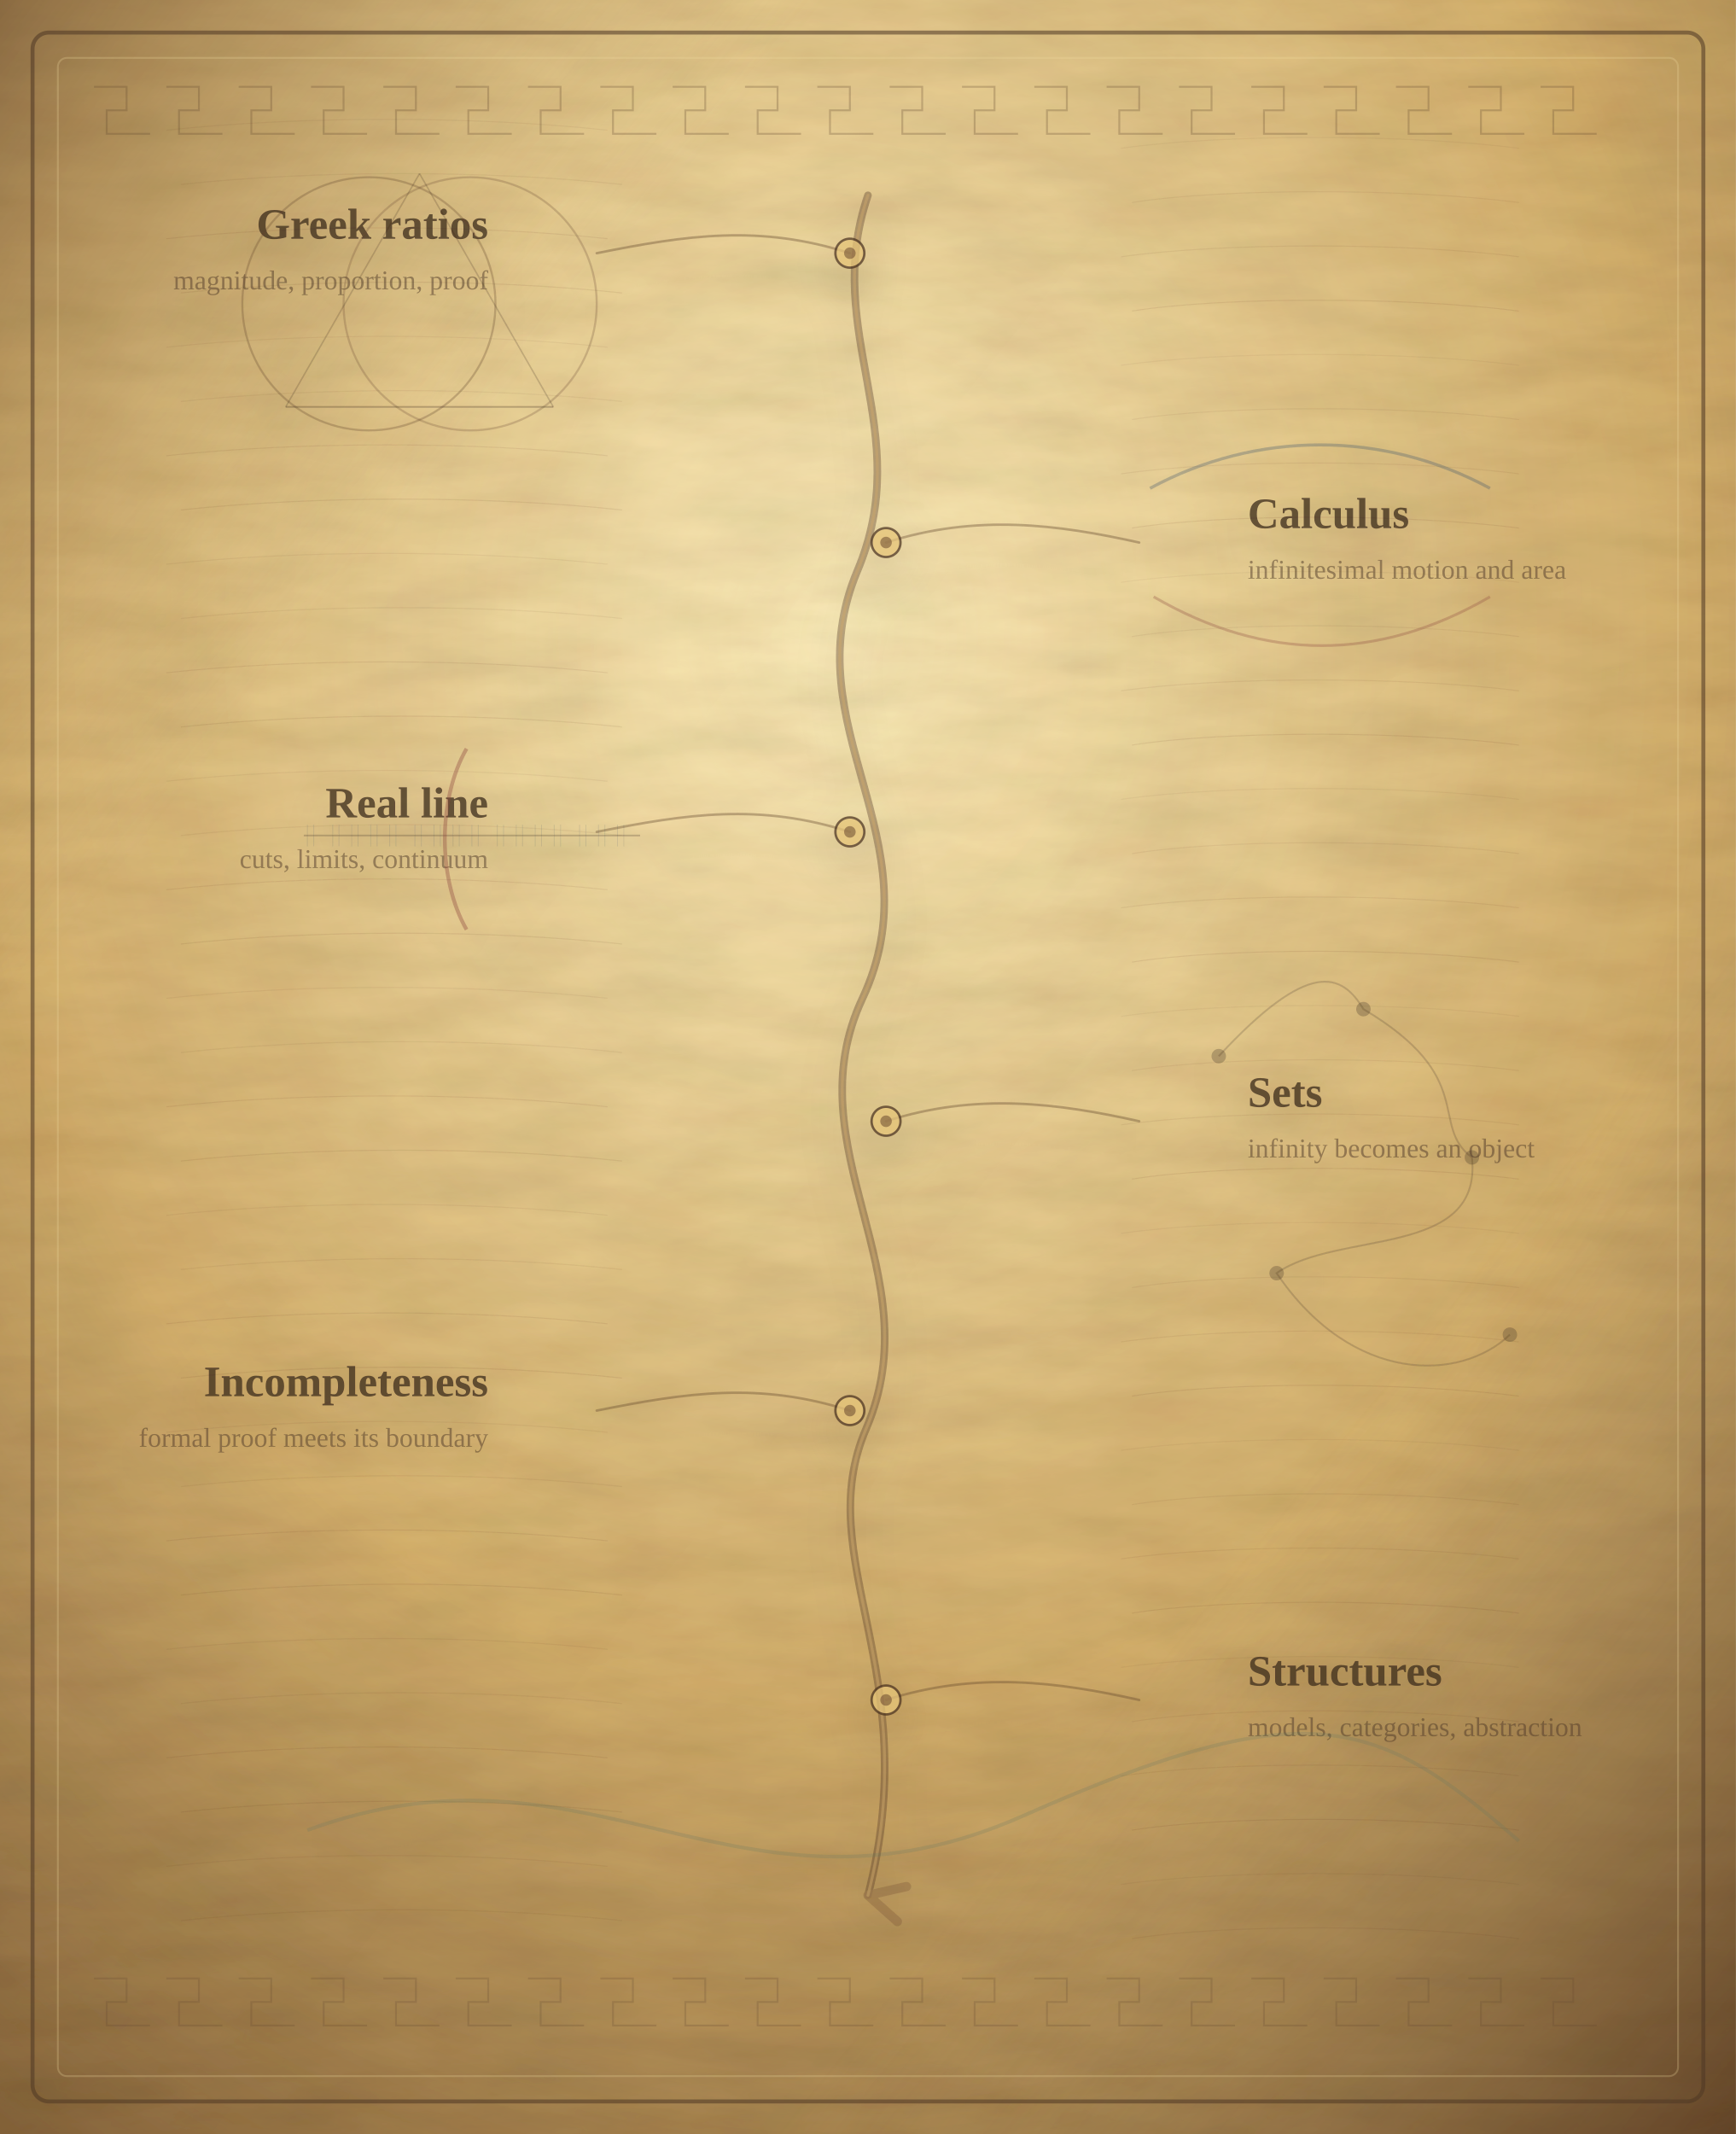
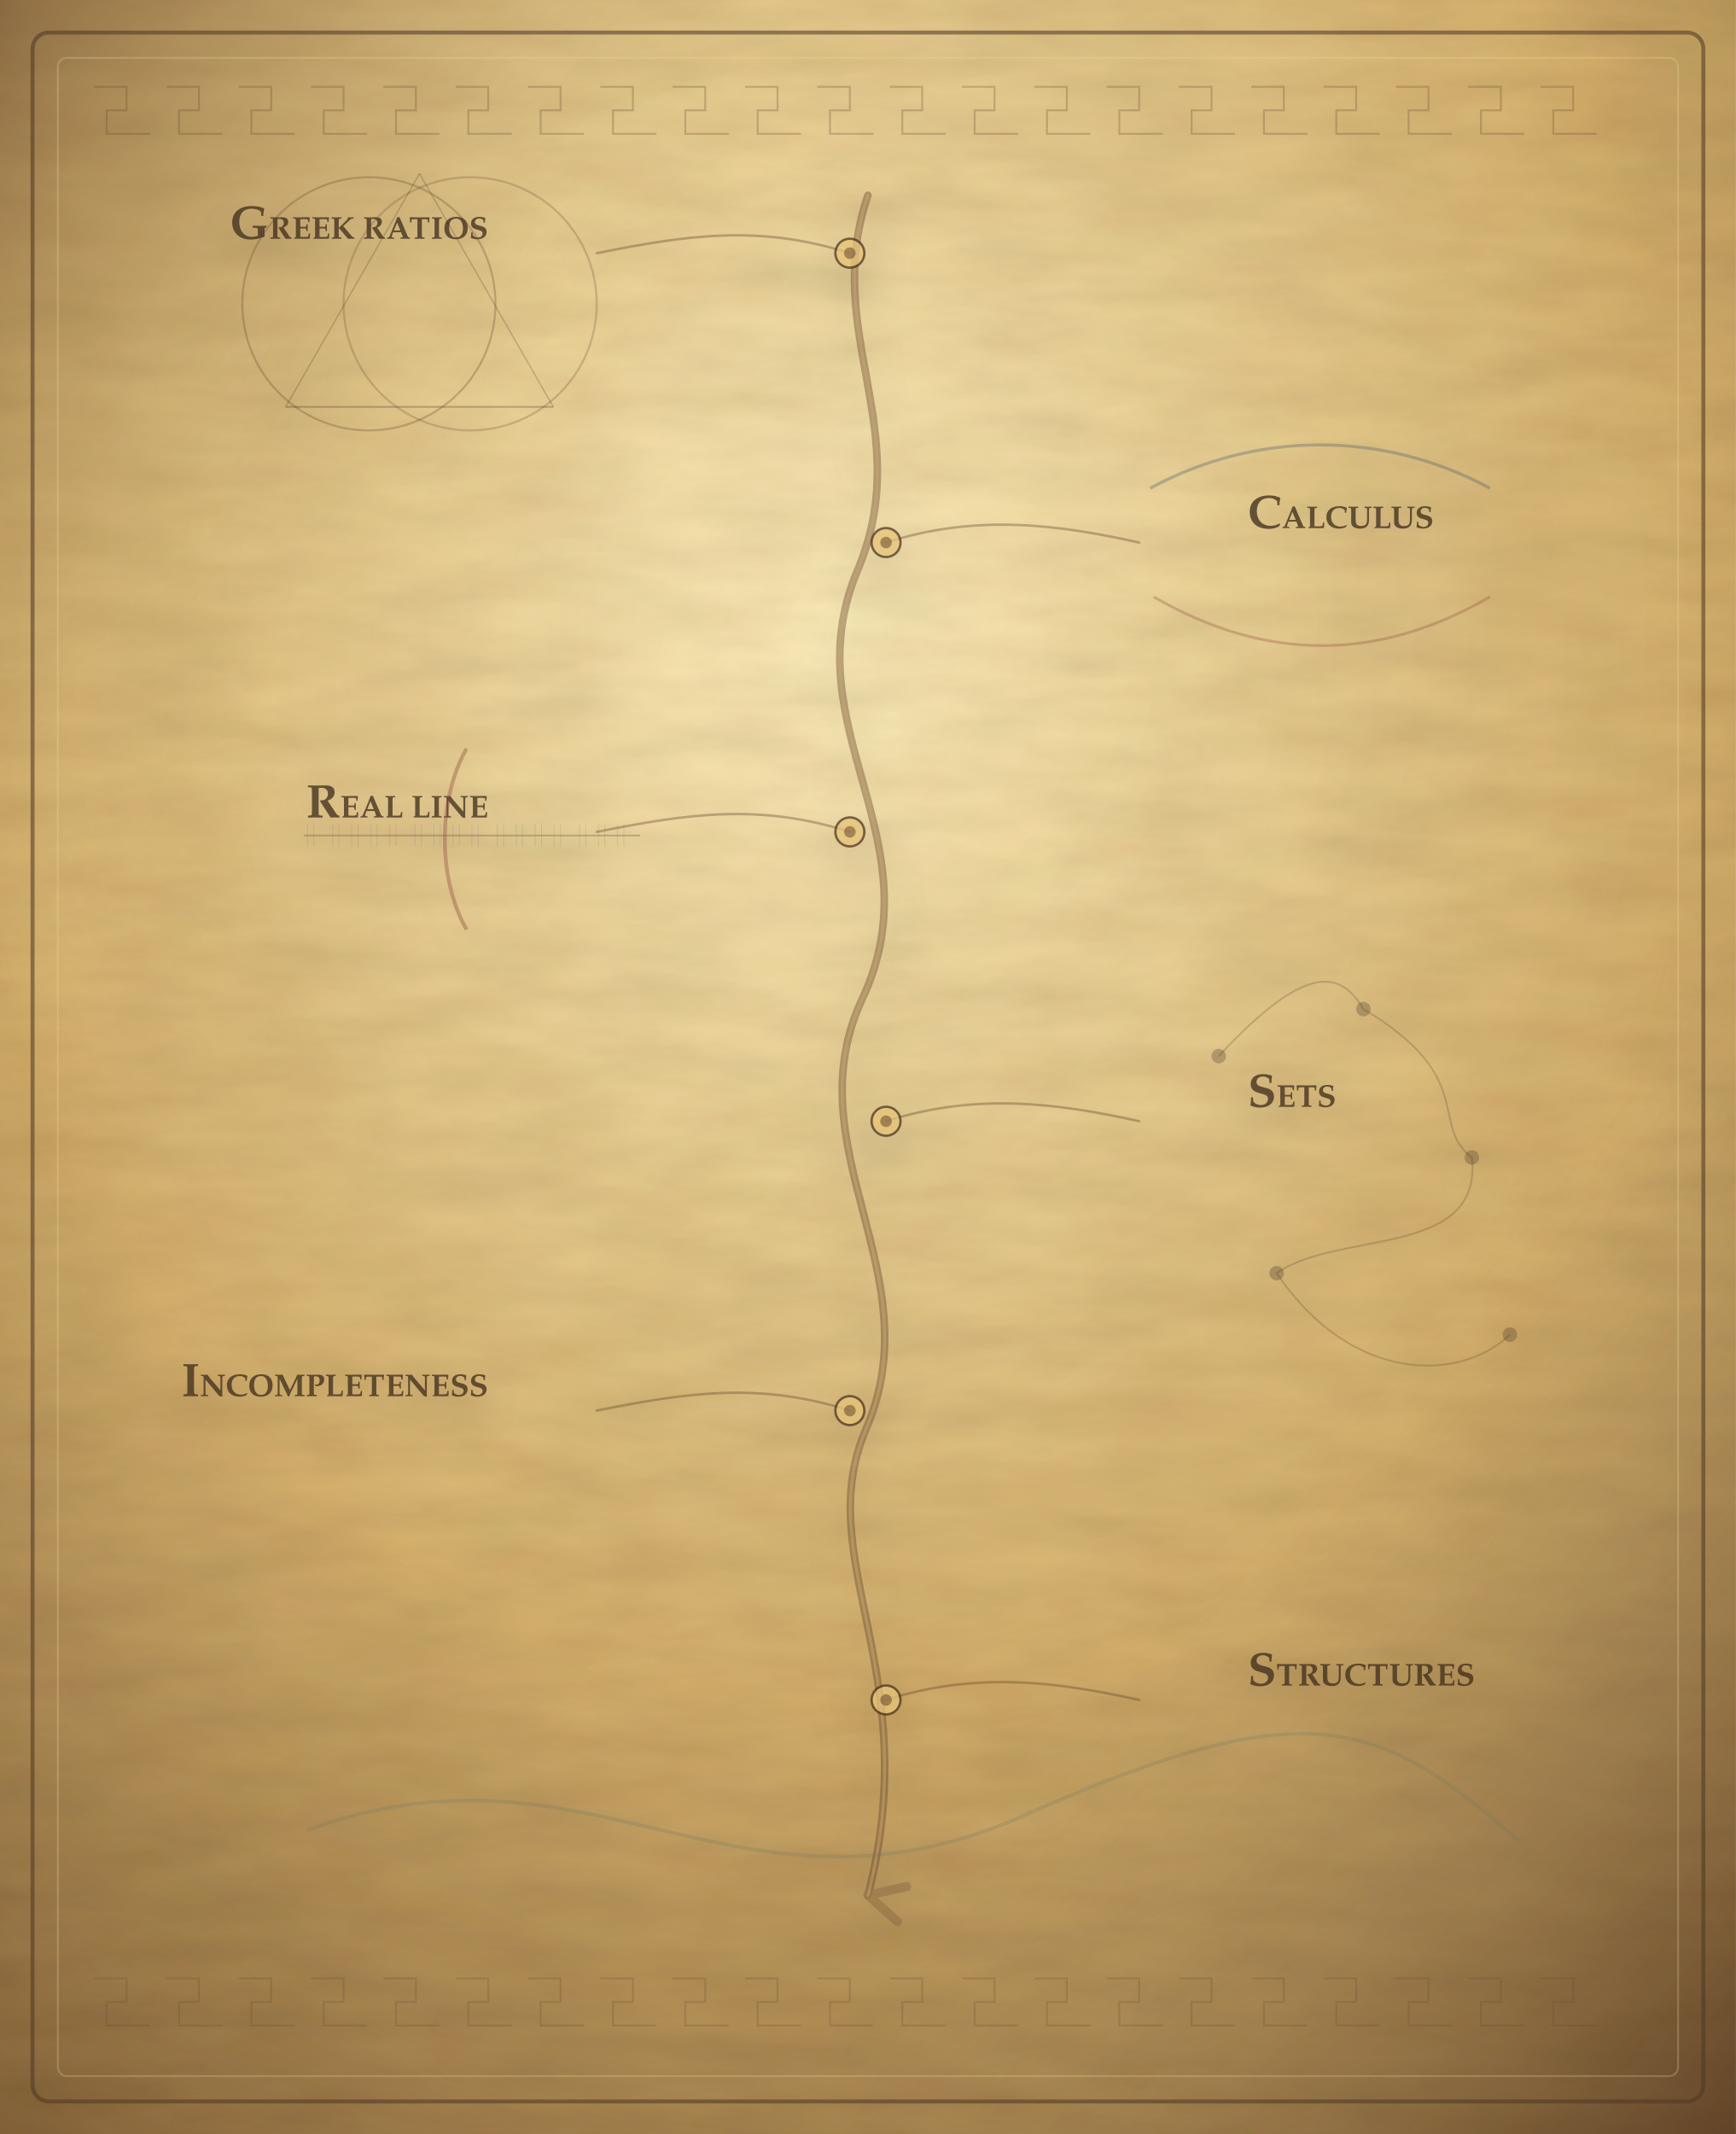
<svg xmlns="http://www.w3.org/2000/svg" width="960" height="1180" viewBox="0 0 960 1180" role="img" aria-label="Vertical history from ancient Greek ratios to modern structures.">
  <defs>
    <radialGradient id="paper" cx="48%" cy="30%" r="88%">
      <stop offset="0" stop-color="#fff0bd" />
      <stop offset="0.56" stop-color="#d5b16d" />
      <stop offset="1" stop-color="#7c5a35" />
    </radialGradient>
    <linearGradient id="edge" x1="0" y1="0" x2="1" y2="1">
      <stop offset="0" stop-color="#4e3220" stop-opacity="0.48" />
      <stop offset="0.24" stop-color="#d8bd80" stop-opacity="0.04" />
      <stop offset="0.72" stop-color="#d8bd80" stop-opacity="0.03" />
      <stop offset="1" stop-color="#432917" stop-opacity="0.46" />
    </linearGradient>
    <filter id="paperNoise" x="-5%" y="-5%" width="110%" height="110%">
      <feTurbulence type="fractalNoise" baseFrequency="0.015 0.048" numOctaves="5" seed="89" result="noise" />
      <feColorMatrix in="noise" type="matrix" values="0.34 0 0 0 0.19 0 0.26 0 0 0.13 0 0 0.15 0 0.05 0 0 0 0.31 0" result="tone" />
      <feBlend in="SourceGraphic" in2="tone" mode="multiply" />
    </filter>
    <filter id="shadow" x="-20%" y="-20%" width="140%" height="140%">
      <feDropShadow dx="0" dy="10" stdDeviation="12" flood-color="#2b1b0f" flood-opacity="0.24" />
    </filter>
    <filter id="ink">
      <feGaussianBlur stdDeviation="0.16" />
    </filter>
    <marker id="downArrow" viewBox="0 0 10 10" refX="5" refY="8.2" markerWidth="7" markerHeight="7" orient="auto">
      <path d="M 1.6 1.6 L 5 8.2 L 8.4 1.6" fill="none" stroke="#6e4e2f" stroke-width="1.75" stroke-linecap="round" stroke-linejoin="round" opacity="0.76" />
    </marker>
  </defs>
  <rect width="960" height="1180" fill="url(#paper)" filter="url(#paperNoise)" />
  <rect width="960" height="1180" fill="url(#edge)" />
  <rect x="18" y="18" width="924" height="1144" rx="9" fill="none" stroke="#4e3824" stroke-width="2.2" opacity="0.56" />
  <rect x="32" y="32" width="896" height="1116" rx="5" fill="none" stroke="#f1dca1" stroke-width="1.0" opacity="0.25" />
  <path d="M 52 48 L 70 48 L 70 61 L 59 61 L 59 74 L 83 74" fill="none" stroke="#5f452d" stroke-width="1.05" opacity="0.27" />
  <path d="M 92 48 L 110 48 L 110 61 L 99 61 L 99 74 L 123 74" fill="none" stroke="#5f452d" stroke-width="1.05" opacity="0.27" />
  <path d="M 132 48 L 150 48 L 150 61 L 139 61 L 139 74 L 163 74" fill="none" stroke="#5f452d" stroke-width="1.05" opacity="0.27" />
  <path d="M 172 48 L 190 48 L 190 61 L 179 61 L 179 74 L 203 74" fill="none" stroke="#5f452d" stroke-width="1.05" opacity="0.27" />
  <path d="M 212 48 L 230 48 L 230 61 L 219 61 L 219 74 L 243 74" fill="none" stroke="#5f452d" stroke-width="1.05" opacity="0.27" />
  <path d="M 252 48 L 270 48 L 270 61 L 259 61 L 259 74 L 283 74" fill="none" stroke="#5f452d" stroke-width="1.05" opacity="0.27" />
  <path d="M 292 48 L 310 48 L 310 61 L 299 61 L 299 74 L 323 74" fill="none" stroke="#5f452d" stroke-width="1.05" opacity="0.27" />
  <path d="M 332 48 L 350 48 L 350 61 L 339 61 L 339 74 L 363 74" fill="none" stroke="#5f452d" stroke-width="1.05" opacity="0.27" />
  <path d="M 372 48 L 390 48 L 390 61 L 379 61 L 379 74 L 403 74" fill="none" stroke="#5f452d" stroke-width="1.05" opacity="0.27" />
  <path d="M 412 48 L 430 48 L 430 61 L 419 61 L 419 74 L 443 74" fill="none" stroke="#5f452d" stroke-width="1.05" opacity="0.27" />
  <path d="M 452 48 L 470 48 L 470 61 L 459 61 L 459 74 L 483 74" fill="none" stroke="#5f452d" stroke-width="1.05" opacity="0.27" />
  <path d="M 492 48 L 510 48 L 510 61 L 499 61 L 499 74 L 523 74" fill="none" stroke="#5f452d" stroke-width="1.05" opacity="0.27" />
  <path d="M 532 48 L 550 48 L 550 61 L 539 61 L 539 74 L 563 74" fill="none" stroke="#5f452d" stroke-width="1.05" opacity="0.27" />
  <path d="M 572 48 L 590 48 L 590 61 L 579 61 L 579 74 L 603 74" fill="none" stroke="#5f452d" stroke-width="1.05" opacity="0.27" />
  <path d="M 612 48 L 630 48 L 630 61 L 619 61 L 619 74 L 643 74" fill="none" stroke="#5f452d" stroke-width="1.05" opacity="0.27" />
  <path d="M 652 48 L 670 48 L 670 61 L 659 61 L 659 74 L 683 74" fill="none" stroke="#5f452d" stroke-width="1.05" opacity="0.27" />
  <path d="M 692 48 L 710 48 L 710 61 L 699 61 L 699 74 L 723 74" fill="none" stroke="#5f452d" stroke-width="1.05" opacity="0.27" />
  <path d="M 732 48 L 750 48 L 750 61 L 739 61 L 739 74 L 763 74" fill="none" stroke="#5f452d" stroke-width="1.05" opacity="0.27" />
  <path d="M 772 48 L 790 48 L 790 61 L 779 61 L 779 74 L 803 74" fill="none" stroke="#5f452d" stroke-width="1.05" opacity="0.27" />
  <path d="M 812 48 L 830 48 L 830 61 L 819 61 L 819 74 L 843 74" fill="none" stroke="#5f452d" stroke-width="1.05" opacity="0.27" />
  <path d="M 852 48 L 870 48 L 870 61 L 859 61 L 859 74 L 883 74" fill="none" stroke="#5f452d" stroke-width="1.05" opacity="0.27" />
  <path d="M 52 1094 L 70 1094 L 70 1107 L 59 1107 L 59 1120 L 83 1120" fill="none" stroke="#5f452d" stroke-width="1.05" opacity="0.22" />
  <path d="M 92 1094 L 110 1094 L 110 1107 L 99 1107 L 99 1120 L 123 1120" fill="none" stroke="#5f452d" stroke-width="1.05" opacity="0.22" />
  <path d="M 132 1094 L 150 1094 L 150 1107 L 139 1107 L 139 1120 L 163 1120" fill="none" stroke="#5f452d" stroke-width="1.05" opacity="0.22" />
  <path d="M 172 1094 L 190 1094 L 190 1107 L 179 1107 L 179 1120 L 203 1120" fill="none" stroke="#5f452d" stroke-width="1.05" opacity="0.22" />
  <path d="M 212 1094 L 230 1094 L 230 1107 L 219 1107 L 219 1120 L 243 1120" fill="none" stroke="#5f452d" stroke-width="1.05" opacity="0.22" />
  <path d="M 252 1094 L 270 1094 L 270 1107 L 259 1107 L 259 1120 L 283 1120" fill="none" stroke="#5f452d" stroke-width="1.05" opacity="0.22" />
  <path d="M 292 1094 L 310 1094 L 310 1107 L 299 1107 L 299 1120 L 323 1120" fill="none" stroke="#5f452d" stroke-width="1.05" opacity="0.22" />
  <path d="M 332 1094 L 350 1094 L 350 1107 L 339 1107 L 339 1120 L 363 1120" fill="none" stroke="#5f452d" stroke-width="1.05" opacity="0.22" />
  <path d="M 372 1094 L 390 1094 L 390 1107 L 379 1107 L 379 1120 L 403 1120" fill="none" stroke="#5f452d" stroke-width="1.05" opacity="0.22" />
  <path d="M 412 1094 L 430 1094 L 430 1107 L 419 1107 L 419 1120 L 443 1120" fill="none" stroke="#5f452d" stroke-width="1.05" opacity="0.22" />
  <path d="M 452 1094 L 470 1094 L 470 1107 L 459 1107 L 459 1120 L 483 1120" fill="none" stroke="#5f452d" stroke-width="1.05" opacity="0.22" />
  <path d="M 492 1094 L 510 1094 L 510 1107 L 499 1107 L 499 1120 L 523 1120" fill="none" stroke="#5f452d" stroke-width="1.05" opacity="0.22" />
  <path d="M 532 1094 L 550 1094 L 550 1107 L 539 1107 L 539 1120 L 563 1120" fill="none" stroke="#5f452d" stroke-width="1.05" opacity="0.22" />
  <path d="M 572 1094 L 590 1094 L 590 1107 L 579 1107 L 579 1120 L 603 1120" fill="none" stroke="#5f452d" stroke-width="1.05" opacity="0.22" />
  <path d="M 612 1094 L 630 1094 L 630 1107 L 619 1107 L 619 1120 L 643 1120" fill="none" stroke="#5f452d" stroke-width="1.05" opacity="0.22" />
  <path d="M 652 1094 L 670 1094 L 670 1107 L 659 1107 L 659 1120 L 683 1120" fill="none" stroke="#5f452d" stroke-width="1.05" opacity="0.22" />
  <path d="M 692 1094 L 710 1094 L 710 1107 L 699 1107 L 699 1120 L 723 1120" fill="none" stroke="#5f452d" stroke-width="1.05" opacity="0.22" />
  <path d="M 732 1094 L 750 1094 L 750 1107 L 739 1107 L 739 1120 L 763 1120" fill="none" stroke="#5f452d" stroke-width="1.05" opacity="0.22" />
  <path d="M 772 1094 L 790 1094 L 790 1107 L 779 1107 L 779 1120 L 803 1120" fill="none" stroke="#5f452d" stroke-width="1.05" opacity="0.22" />
  <path d="M 812 1094 L 830 1094 L 830 1107 L 819 1107 L 819 1120 L 843 1120" fill="none" stroke="#5f452d" stroke-width="1.05" opacity="0.22" />
  <path d="M 852 1094 L 870 1094 L 870 1107 L 859 1107 L 859 1120 L 883 1120" fill="none" stroke="#5f452d" stroke-width="1.05" opacity="0.22" />
  <g filter="url(#shadow)">
    <path d="M 480 108 C 454 184, 507 238, 474 316 C 438 402, 518 464, 477 552 C 438 635, 516 704, 479 790 C 448 862, 512 924, 480 1048" fill="none" stroke="#543824" stroke-width="4.2" opacity="0.38" stroke-linecap="round" marker-end="url(#downArrow)" />
    <path d="M 480 108 C 454 184, 507 238, 474 316 C 438 402, 518 464, 477 552 C 438 635, 516 704, 479 790 C 448 862, 512 924, 480 1048" fill="none" stroke="#caa56b" stroke-width="1.6" opacity="0.50" stroke-linecap="round" />
    <path d="M 470 140 C 420 124, 380 130, 330 140" fill="none" stroke="#5d412a" stroke-width="1.35" opacity="0.36" stroke-linecap="round" />
    <circle cx="470.00" cy="140.00" r="8.00" fill="#e6c47a" stroke="#4d3522" stroke-width="1.3" opacity="0.74" />
    <circle cx="470.00" cy="140.00" r="3.20" fill="#5b3923" opacity="0.48" />
-     <text x="270.00" y="132.00" font-family="Georgia, 'Times New Roman', serif" font-size="24" font-weight="600" text-anchor="end" fill="#3d2a1c" opacity="0.76">Greek ratios</text>
-     <text x="270.00" y="160.00" font-family="Georgia, 'Times New Roman', serif" font-size="15" text-anchor="end" fill="#4d3826" opacity="0.50">magnitude, proportion, proof</text>
+     <text x="270.00" y="132.00" font-family="'Trajan Pro', Cinzel, 'Palatino Linotype', 'Book Antiqua', Georgia, serif" font-size="26" font-weight="600" font-variant="small-caps" text-anchor="end" fill="#3d2a1c" opacity="0.76">Greek ratios</text>
    <path d="M 490 300 C 540 284, 585 290, 630 300" fill="none" stroke="#5d412a" stroke-width="1.35" opacity="0.36" stroke-linecap="round" />
    <circle cx="490.00" cy="300.00" r="8.00" fill="#e6c47a" stroke="#4d3522" stroke-width="1.3" opacity="0.74" />
    <circle cx="490.00" cy="300.00" r="3.20" fill="#5b3923" opacity="0.48" />
-     <text x="690.00" y="292.00" font-family="Georgia, 'Times New Roman', serif" font-size="24" font-weight="600" text-anchor="start" fill="#3d2a1c" opacity="0.76">Calculus</text>
-     <text x="690.00" y="320.00" font-family="Georgia, 'Times New Roman', serif" font-size="15" text-anchor="start" fill="#4d3826" opacity="0.50">infinitesimal motion and area</text>
+     <text x="690.00" y="292.00" font-family="'Trajan Pro', Cinzel, 'Palatino Linotype', 'Book Antiqua', Georgia, serif" font-size="26" font-weight="600" font-variant="small-caps" text-anchor="start" fill="#3d2a1c" opacity="0.76">Calculus</text>
    <path d="M 470 460 C 420 444, 380 450, 330 460" fill="none" stroke="#5d412a" stroke-width="1.35" opacity="0.36" stroke-linecap="round" />
    <circle cx="470.00" cy="460.00" r="8.00" fill="#e6c47a" stroke="#4d3522" stroke-width="1.3" opacity="0.74" />
    <circle cx="470.00" cy="460.00" r="3.20" fill="#5b3923" opacity="0.48" />
-     <text x="270.00" y="452.00" font-family="Georgia, 'Times New Roman', serif" font-size="24" font-weight="600" text-anchor="end" fill="#3d2a1c" opacity="0.76">Real line</text>
-     <text x="270.00" y="480.00" font-family="Georgia, 'Times New Roman', serif" font-size="15" text-anchor="end" fill="#4d3826" opacity="0.50">cuts, limits, continuum</text>
+     <text x="270.00" y="452.00" font-family="'Trajan Pro', Cinzel, 'Palatino Linotype', 'Book Antiqua', Georgia, serif" font-size="26" font-weight="600" font-variant="small-caps" text-anchor="end" fill="#3d2a1c" opacity="0.76">Real line</text>
    <path d="M 490 620 C 540 604, 585 610, 630 620" fill="none" stroke="#5d412a" stroke-width="1.35" opacity="0.36" stroke-linecap="round" />
    <circle cx="490.00" cy="620.00" r="8.00" fill="#e6c47a" stroke="#4d3522" stroke-width="1.3" opacity="0.74" />
    <circle cx="490.00" cy="620.00" r="3.20" fill="#5b3923" opacity="0.48" />
-     <text x="690.00" y="612.00" font-family="Georgia, 'Times New Roman', serif" font-size="24" font-weight="600" text-anchor="start" fill="#3d2a1c" opacity="0.76">Sets</text>
-     <text x="690.00" y="640.00" font-family="Georgia, 'Times New Roman', serif" font-size="15" text-anchor="start" fill="#4d3826" opacity="0.50">infinity becomes an object</text>
+     <text x="690.00" y="612.00" font-family="'Trajan Pro', Cinzel, 'Palatino Linotype', 'Book Antiqua', Georgia, serif" font-size="26" font-weight="600" font-variant="small-caps" text-anchor="start" fill="#3d2a1c" opacity="0.76">Sets</text>
    <path d="M 470 780 C 420 764, 380 770, 330 780" fill="none" stroke="#5d412a" stroke-width="1.35" opacity="0.36" stroke-linecap="round" />
    <circle cx="470.00" cy="780.00" r="8.00" fill="#e6c47a" stroke="#4d3522" stroke-width="1.3" opacity="0.74" />
    <circle cx="470.00" cy="780.00" r="3.20" fill="#5b3923" opacity="0.48" />
-     <text x="270.00" y="772.00" font-family="Georgia, 'Times New Roman', serif" font-size="24" font-weight="600" text-anchor="end" fill="#3d2a1c" opacity="0.76">Incompleteness</text>
-     <text x="270.00" y="800.00" font-family="Georgia, 'Times New Roman', serif" font-size="15" text-anchor="end" fill="#4d3826" opacity="0.50">formal proof meets its boundary</text>
+     <text x="270.00" y="772.00" font-family="'Trajan Pro', Cinzel, 'Palatino Linotype', 'Book Antiqua', Georgia, serif" font-size="26" font-weight="600" font-variant="small-caps" text-anchor="end" fill="#3d2a1c" opacity="0.76">Incompleteness</text>
    <path d="M 490 940 C 540 924, 585 930, 630 940" fill="none" stroke="#5d412a" stroke-width="1.35" opacity="0.36" stroke-linecap="round" />
    <circle cx="490.00" cy="940.00" r="8.00" fill="#e6c47a" stroke="#4d3522" stroke-width="1.3" opacity="0.74" />
    <circle cx="490.00" cy="940.00" r="3.20" fill="#5b3923" opacity="0.48" />
-     <text x="690.00" y="932.00" font-family="Georgia, 'Times New Roman', serif" font-size="24" font-weight="600" text-anchor="start" fill="#3d2a1c" opacity="0.76">Structures</text>
-     <text x="690.00" y="960.00" font-family="Georgia, 'Times New Roman', serif" font-size="15" text-anchor="start" fill="#4d3826" opacity="0.50">models, categories, abstraction</text>
+     <text x="690.00" y="932.00" font-family="'Trajan Pro', Cinzel, 'Palatino Linotype', 'Book Antiqua', Georgia, serif" font-size="26" font-weight="600" font-variant="small-caps" text-anchor="start" fill="#3d2a1c" opacity="0.76">Structures</text>
    <circle cx="204.00" cy="168.00" r="70.00" fill="none" stroke="#66472e" stroke-width="1.15" opacity="0.30" />
    <circle cx="260.00" cy="168.00" r="70.00" fill="none" stroke="#66472e" stroke-width="1.15" opacity="0.25" />
    <line x1="158.00" y1="225.00" x2="306.00" y2="225.00" stroke="#3e2c20" stroke-width="0.9" opacity="0.30" />
    <line x1="158.00" y1="225.00" x2="232.00" y2="96.00" stroke="#3e2c20" stroke-width="0.8" opacity="0.22" />
    <line x1="306.00" y1="225.00" x2="232.00" y2="96.00" stroke="#3e2c20" stroke-width="0.8" opacity="0.22" />
    <path d="M 636 270 C 695 238, 765 238, 824 270" fill="none" stroke="#39526b" stroke-width="1.7" opacity="0.30" />
    <path d="M 638 330 C 700 366, 762 366, 824 330" fill="none" stroke="#8e463d" stroke-width="1.5" opacity="0.30" />
    <line x1="168.00" y1="462.00" x2="354.00" y2="462.00" stroke="#3e2c20" stroke-width="0.9" opacity="0.25" />
    <line x1="170.00" y1="456.00" x2="170.00" y2="468.00" stroke="#31485e" stroke-width="0.45" opacity="0.14" />
    <line x1="173.50" y1="456.00" x2="173.50" y2="468.00" stroke="#31485e" stroke-width="0.45" opacity="0.14" />
    <line x1="184.00" y1="456.00" x2="184.00" y2="468.00" stroke="#31485e" stroke-width="0.45" opacity="0.14" />
    <line x1="187.50" y1="456.00" x2="187.50" y2="468.00" stroke="#31485e" stroke-width="0.45" opacity="0.14" />
    <line x1="194.50" y1="456.00" x2="194.50" y2="468.00" stroke="#31485e" stroke-width="0.45" opacity="0.14" />
    <line x1="198.00" y1="456.00" x2="198.00" y2="468.00" stroke="#31485e" stroke-width="0.45" opacity="0.14" />
    <line x1="205.00" y1="456.00" x2="205.00" y2="468.00" stroke="#31485e" stroke-width="0.45" opacity="0.14" />
    <line x1="208.50" y1="456.00" x2="208.50" y2="468.00" stroke="#31485e" stroke-width="0.45" opacity="0.14" />
    <line x1="215.50" y1="456.00" x2="215.50" y2="468.00" stroke="#31485e" stroke-width="0.45" opacity="0.14" />
    <line x1="219.00" y1="456.00" x2="219.00" y2="468.00" stroke="#31485e" stroke-width="0.45" opacity="0.14" />
    <line x1="229.50" y1="456.00" x2="229.50" y2="468.00" stroke="#31485e" stroke-width="0.45" opacity="0.14" />
    <line x1="233.00" y1="456.00" x2="233.00" y2="468.00" stroke="#31485e" stroke-width="0.45" opacity="0.14" />
    <line x1="240.00" y1="456.00" x2="240.00" y2="468.00" stroke="#31485e" stroke-width="0.45" opacity="0.14" />
    <line x1="243.50" y1="456.00" x2="243.50" y2="468.00" stroke="#31485e" stroke-width="0.45" opacity="0.14" />
    <line x1="250.50" y1="456.00" x2="250.50" y2="468.00" stroke="#31485e" stroke-width="0.45" opacity="0.14" />
    <line x1="254.00" y1="456.00" x2="254.00" y2="468.00" stroke="#31485e" stroke-width="0.45" opacity="0.14" />
    <line x1="261.00" y1="456.00" x2="261.00" y2="468.00" stroke="#31485e" stroke-width="0.45" opacity="0.14" />
    <line x1="264.50" y1="456.00" x2="264.50" y2="468.00" stroke="#31485e" stroke-width="0.45" opacity="0.14" />
    <line x1="275.00" y1="456.00" x2="275.00" y2="468.00" stroke="#31485e" stroke-width="0.45" opacity="0.14" />
    <line x1="278.50" y1="456.00" x2="278.50" y2="468.00" stroke="#31485e" stroke-width="0.45" opacity="0.14" />
    <line x1="285.50" y1="456.00" x2="285.50" y2="468.00" stroke="#31485e" stroke-width="0.45" opacity="0.14" />
    <line x1="289.00" y1="456.00" x2="289.00" y2="468.00" stroke="#31485e" stroke-width="0.45" opacity="0.14" />
    <line x1="296.00" y1="456.00" x2="296.00" y2="468.00" stroke="#31485e" stroke-width="0.45" opacity="0.14" />
    <line x1="299.50" y1="456.00" x2="299.50" y2="468.00" stroke="#31485e" stroke-width="0.45" opacity="0.14" />
    <line x1="306.50" y1="456.00" x2="306.50" y2="468.00" stroke="#31485e" stroke-width="0.45" opacity="0.14" />
    <line x1="310.00" y1="456.00" x2="310.00" y2="468.00" stroke="#31485e" stroke-width="0.45" opacity="0.14" />
    <line x1="320.50" y1="456.00" x2="320.50" y2="468.00" stroke="#31485e" stroke-width="0.45" opacity="0.14" />
    <line x1="324.00" y1="456.00" x2="324.00" y2="468.00" stroke="#31485e" stroke-width="0.45" opacity="0.14" />
    <line x1="331.00" y1="456.00" x2="331.00" y2="468.00" stroke="#31485e" stroke-width="0.45" opacity="0.14" />
    <line x1="334.50" y1="456.00" x2="334.50" y2="468.00" stroke="#31485e" stroke-width="0.45" opacity="0.14" />
    <line x1="341.50" y1="456.00" x2="341.50" y2="468.00" stroke="#31485e" stroke-width="0.45" opacity="0.14" />
    <line x1="345.00" y1="456.00" x2="345.00" y2="468.00" stroke="#31485e" stroke-width="0.45" opacity="0.14" />
    <path d="M 258 414 C 242 442, 242 486, 258 514" fill="none" stroke="#8e463d" stroke-width="2.1" opacity="0.39" filter="url(#ink)" />
    <circle cx="674.00" cy="584.00" r="4.00" fill="#3b2a20" opacity="0.28" />
    <circle cx="754.00" cy="558.00" r="4.00" fill="#3b2a20" opacity="0.28" />
    <circle cx="814.00" cy="640.00" r="4.00" fill="#3b2a20" opacity="0.28" />
    <circle cx="706.00" cy="704.00" r="4.00" fill="#3b2a20" opacity="0.28" />
    <circle cx="835.00" cy="738.00" r="4.00" fill="#3b2a20" opacity="0.28" />
    <path d="M 674 584 C 724 530, 742 538, 754 558 C 818 596, 790 622, 814 640 C 820 696, 740 680, 706 704 C 748 766, 808 764, 835 738" fill="none" stroke="#3b2a20" stroke-width="1.0" opacity="0.20" />
    <path d="M 170 1012 C 328 954, 408 1074, 566 1004 S 762 950, 840 1018" fill="none" stroke="#5e765e" stroke-width="2.0" opacity="0.22" />
-     <path d="M 92 72 C 166 64, 262 64, 336 72" fill="none" stroke="#3f2c1d" stroke-width="0.55" opacity="0.055" />
-     <path d="M 620 82 C 676 74, 778 74, 840 82" fill="none" stroke="#3f2c1d" stroke-width="0.55" opacity="0.05" />
-     <path d="M 100 102 C 174 94, 270 94, 344 102" fill="none" stroke="#3f2c1d" stroke-width="0.55" opacity="0.065" />
-     <path d="M 626 112 C 676 104, 778 104, 840 112" fill="none" stroke="#3f2c1d" stroke-width="0.55" opacity="0.06" />
-     <path d="M 92 132 C 166 124, 262 124, 336 132" fill="none" stroke="#3f2c1d" stroke-width="0.55" opacity="0.075" />
-     <path d="M 620 142 C 676 134, 778 134, 840 142" fill="none" stroke="#3f2c1d" stroke-width="0.55" opacity="0.07" />
-     <path d="M 100 162 C 174 154, 270 154, 344 162" fill="none" stroke="#3f2c1d" stroke-width="0.55" opacity="0.085" />
-     <path d="M 626 172 C 676 164, 778 164, 840 172" fill="none" stroke="#3f2c1d" stroke-width="0.55" opacity="0.08" />
-     <path d="M 92 192 C 166 184, 262 184, 336 192" fill="none" stroke="#3f2c1d" stroke-width="0.55" opacity="0.055" />
-     <path d="M 620 202 C 676 194, 778 194, 840 202" fill="none" stroke="#3f2c1d" stroke-width="0.55" opacity="0.05" />
-     <path d="M 100 222 C 174 214, 270 214, 344 222" fill="none" stroke="#3f2c1d" stroke-width="0.55" opacity="0.065" />
-     <path d="M 626 232 C 676 224, 778 224, 840 232" fill="none" stroke="#3f2c1d" stroke-width="0.55" opacity="0.06" />
-     <path d="M 92 252 C 166 244, 262 244, 336 252" fill="none" stroke="#3f2c1d" stroke-width="0.55" opacity="0.075" />
-     <path d="M 620 262 C 676 254, 778 254, 840 262" fill="none" stroke="#3f2c1d" stroke-width="0.55" opacity="0.07" />
-     <path d="M 100 282 C 174 274, 270 274, 344 282" fill="none" stroke="#3f2c1d" stroke-width="0.55" opacity="0.085" />
-     <path d="M 626 292 C 676 284, 778 284, 840 292" fill="none" stroke="#3f2c1d" stroke-width="0.55" opacity="0.08" />
-     <path d="M 92 312 C 166 304, 262 304, 336 312" fill="none" stroke="#3f2c1d" stroke-width="0.55" opacity="0.055" />
-     <path d="M 620 322 C 676 314, 778 314, 840 322" fill="none" stroke="#3f2c1d" stroke-width="0.55" opacity="0.05" />
-     <path d="M 100 342 C 174 334, 270 334, 344 342" fill="none" stroke="#3f2c1d" stroke-width="0.55" opacity="0.065" />
-     <path d="M 626 352 C 676 344, 778 344, 840 352" fill="none" stroke="#3f2c1d" stroke-width="0.55" opacity="0.06" />
-     <path d="M 92 372 C 166 364, 262 364, 336 372" fill="none" stroke="#3f2c1d" stroke-width="0.55" opacity="0.075" />
-     <path d="M 620 382 C 676 374, 778 374, 840 382" fill="none" stroke="#3f2c1d" stroke-width="0.55" opacity="0.07" />
-     <path d="M 100 402 C 174 394, 270 394, 344 402" fill="none" stroke="#3f2c1d" stroke-width="0.55" opacity="0.085" />
-     <path d="M 626 412 C 676 404, 778 404, 840 412" fill="none" stroke="#3f2c1d" stroke-width="0.55" opacity="0.08" />
-     <path d="M 92 432 C 166 424, 262 424, 336 432" fill="none" stroke="#3f2c1d" stroke-width="0.55" opacity="0.055" />
-     <path d="M 620 442 C 676 434, 778 434, 840 442" fill="none" stroke="#3f2c1d" stroke-width="0.55" opacity="0.05" />
-     <path d="M 100 462 C 174 454, 270 454, 344 462" fill="none" stroke="#3f2c1d" stroke-width="0.55" opacity="0.065" />
-     <path d="M 626 472 C 676 464, 778 464, 840 472" fill="none" stroke="#3f2c1d" stroke-width="0.55" opacity="0.06" />
-     <path d="M 92 492 C 166 484, 262 484, 336 492" fill="none" stroke="#3f2c1d" stroke-width="0.55" opacity="0.075" />
-     <path d="M 620 502 C 676 494, 778 494, 840 502" fill="none" stroke="#3f2c1d" stroke-width="0.55" opacity="0.07" />
-     <path d="M 100 522 C 174 514, 270 514, 344 522" fill="none" stroke="#3f2c1d" stroke-width="0.55" opacity="0.085" />
-     <path d="M 626 532 C 676 524, 778 524, 840 532" fill="none" stroke="#3f2c1d" stroke-width="0.55" opacity="0.08" />
-     <path d="M 92 552 C 166 544, 262 544, 336 552" fill="none" stroke="#3f2c1d" stroke-width="0.55" opacity="0.055" />
-     <path d="M 620 562 C 676 554, 778 554, 840 562" fill="none" stroke="#3f2c1d" stroke-width="0.55" opacity="0.05" />
-     <path d="M 100 582 C 174 574, 270 574, 344 582" fill="none" stroke="#3f2c1d" stroke-width="0.55" opacity="0.065" />
-     <path d="M 626 592 C 676 584, 778 584, 840 592" fill="none" stroke="#3f2c1d" stroke-width="0.55" opacity="0.06" />
-     <path d="M 92 612 C 166 604, 262 604, 336 612" fill="none" stroke="#3f2c1d" stroke-width="0.55" opacity="0.075" />
-     <path d="M 620 622 C 676 614, 778 614, 840 622" fill="none" stroke="#3f2c1d" stroke-width="0.55" opacity="0.07" />
-     <path d="M 100 642 C 174 634, 270 634, 344 642" fill="none" stroke="#3f2c1d" stroke-width="0.55" opacity="0.085" />
-     <path d="M 626 652 C 676 644, 778 644, 840 652" fill="none" stroke="#3f2c1d" stroke-width="0.55" opacity="0.08" />
-     <path d="M 92 672 C 166 664, 262 664, 336 672" fill="none" stroke="#3f2c1d" stroke-width="0.55" opacity="0.055" />
-     <path d="M 620 682 C 676 674, 778 674, 840 682" fill="none" stroke="#3f2c1d" stroke-width="0.55" opacity="0.05" />
-     <path d="M 100 702 C 174 694, 270 694, 344 702" fill="none" stroke="#3f2c1d" stroke-width="0.55" opacity="0.065" />
-     <path d="M 626 712 C 676 704, 778 704, 840 712" fill="none" stroke="#3f2c1d" stroke-width="0.55" opacity="0.06" />
-     <path d="M 92 732 C 166 724, 262 724, 336 732" fill="none" stroke="#3f2c1d" stroke-width="0.55" opacity="0.075" />
-     <path d="M 620 742 C 676 734, 778 734, 840 742" fill="none" stroke="#3f2c1d" stroke-width="0.55" opacity="0.07" />
-     <path d="M 100 762 C 174 754, 270 754, 344 762" fill="none" stroke="#3f2c1d" stroke-width="0.55" opacity="0.085" />
-     <path d="M 626 772 C 676 764, 778 764, 840 772" fill="none" stroke="#3f2c1d" stroke-width="0.55" opacity="0.08" />
-     <path d="M 92 792 C 166 784, 262 784, 336 792" fill="none" stroke="#3f2c1d" stroke-width="0.55" opacity="0.055" />
-     <path d="M 620 802 C 676 794, 778 794, 840 802" fill="none" stroke="#3f2c1d" stroke-width="0.55" opacity="0.05" />
-     <path d="M 100 822 C 174 814, 270 814, 344 822" fill="none" stroke="#3f2c1d" stroke-width="0.55" opacity="0.065" />
-     <path d="M 626 832 C 676 824, 778 824, 840 832" fill="none" stroke="#3f2c1d" stroke-width="0.55" opacity="0.06" />
-     <path d="M 92 852 C 166 844, 262 844, 336 852" fill="none" stroke="#3f2c1d" stroke-width="0.55" opacity="0.075" />
-     <path d="M 620 862 C 676 854, 778 854, 840 862" fill="none" stroke="#3f2c1d" stroke-width="0.55" opacity="0.07" />
-     <path d="M 100 882 C 174 874, 270 874, 344 882" fill="none" stroke="#3f2c1d" stroke-width="0.55" opacity="0.085" />
-     <path d="M 626 892 C 676 884, 778 884, 840 892" fill="none" stroke="#3f2c1d" stroke-width="0.55" opacity="0.08" />
-     <path d="M 92 912 C 166 904, 262 904, 336 912" fill="none" stroke="#3f2c1d" stroke-width="0.55" opacity="0.055" />
-     <path d="M 620 922 C 676 914, 778 914, 840 922" fill="none" stroke="#3f2c1d" stroke-width="0.55" opacity="0.05" />
-     <path d="M 100 942 C 174 934, 270 934, 344 942" fill="none" stroke="#3f2c1d" stroke-width="0.55" opacity="0.065" />
-     <path d="M 626 952 C 676 944, 778 944, 840 952" fill="none" stroke="#3f2c1d" stroke-width="0.55" opacity="0.06" />
-     <path d="M 92 972 C 166 964, 262 964, 336 972" fill="none" stroke="#3f2c1d" stroke-width="0.55" opacity="0.075" />
-     <path d="M 620 982 C 676 974, 778 974, 840 982" fill="none" stroke="#3f2c1d" stroke-width="0.55" opacity="0.07" />
-     <path d="M 100 1002 C 174 994, 270 994, 344 1002" fill="none" stroke="#3f2c1d" stroke-width="0.55" opacity="0.085" />
-     <path d="M 626 1012 C 676 1004, 778 1004, 840 1012" fill="none" stroke="#3f2c1d" stroke-width="0.55" opacity="0.08" />
-     <path d="M 92 1032 C 166 1024, 262 1024, 336 1032" fill="none" stroke="#3f2c1d" stroke-width="0.55" opacity="0.055" />
-     <path d="M 620 1042 C 676 1034, 778 1034, 840 1042" fill="none" stroke="#3f2c1d" stroke-width="0.55" opacity="0.05" />
-     <path d="M 100 1062 C 174 1054, 270 1054, 344 1062" fill="none" stroke="#3f2c1d" stroke-width="0.55" opacity="0.065" />
-     <path d="M 626 1072 C 676 1064, 778 1064, 840 1072" fill="none" stroke="#3f2c1d" stroke-width="0.55" opacity="0.06" />
  </g>
</svg>
